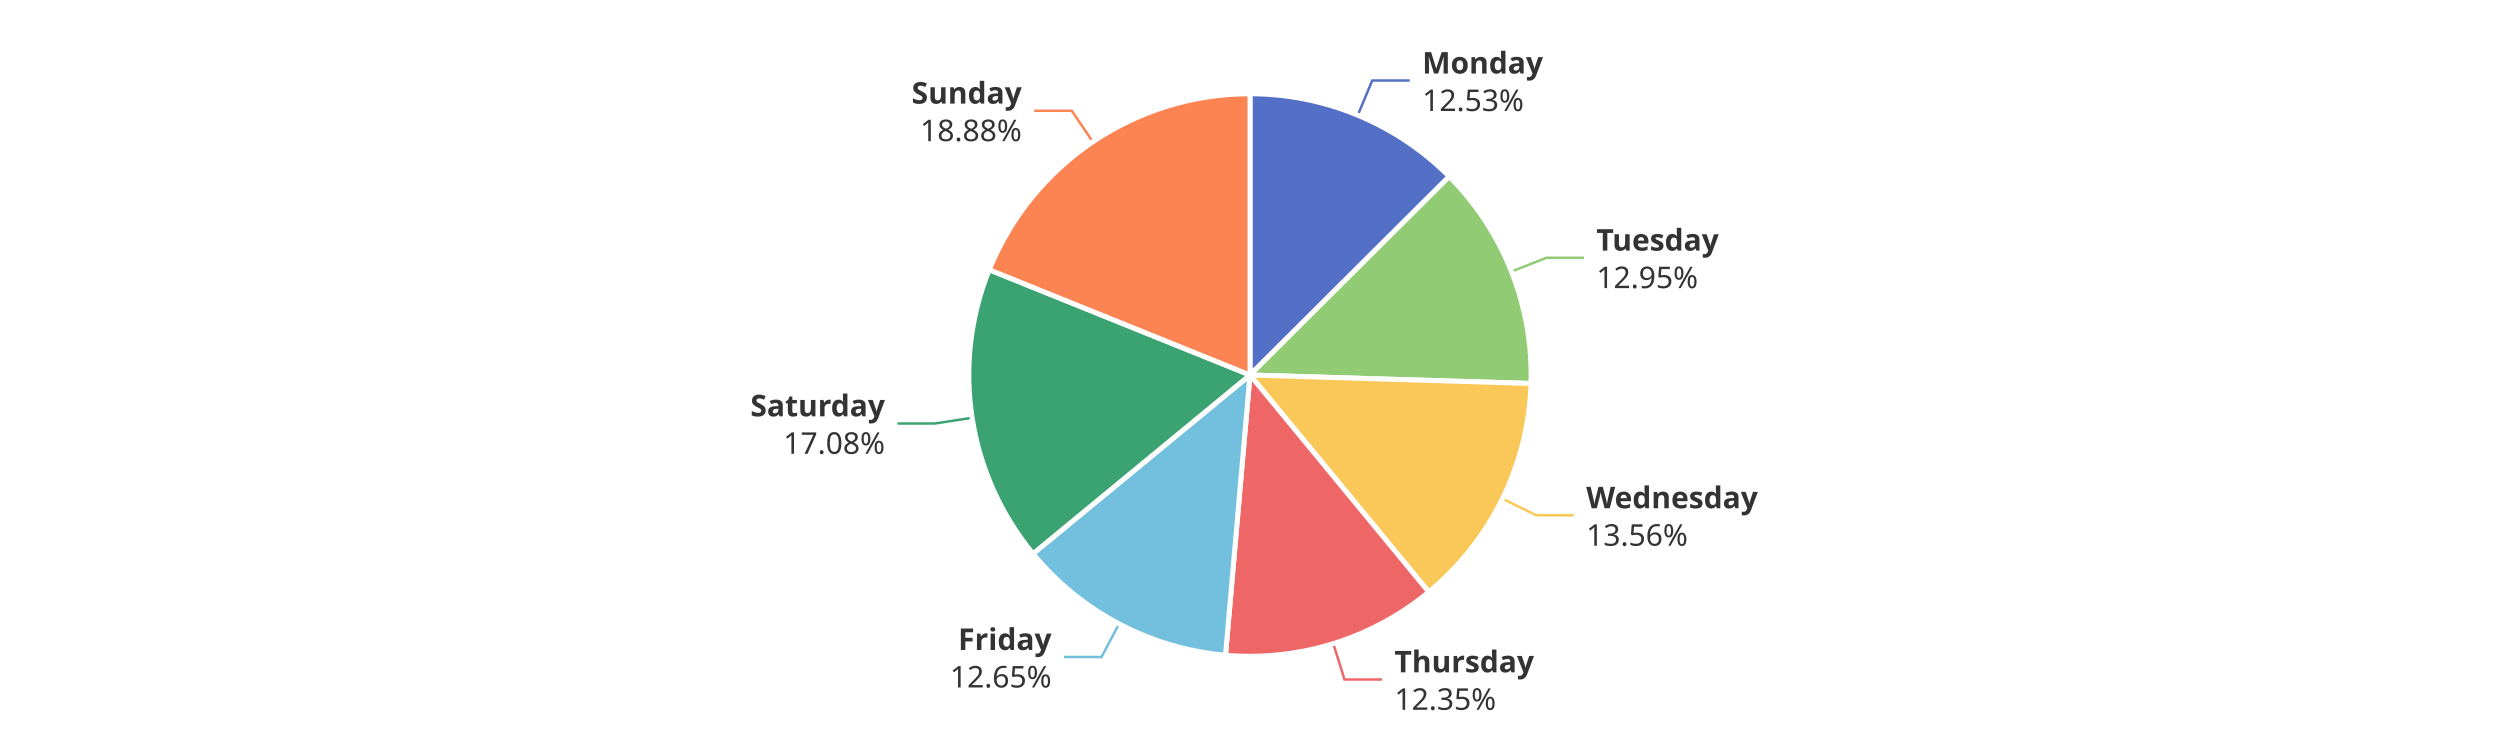
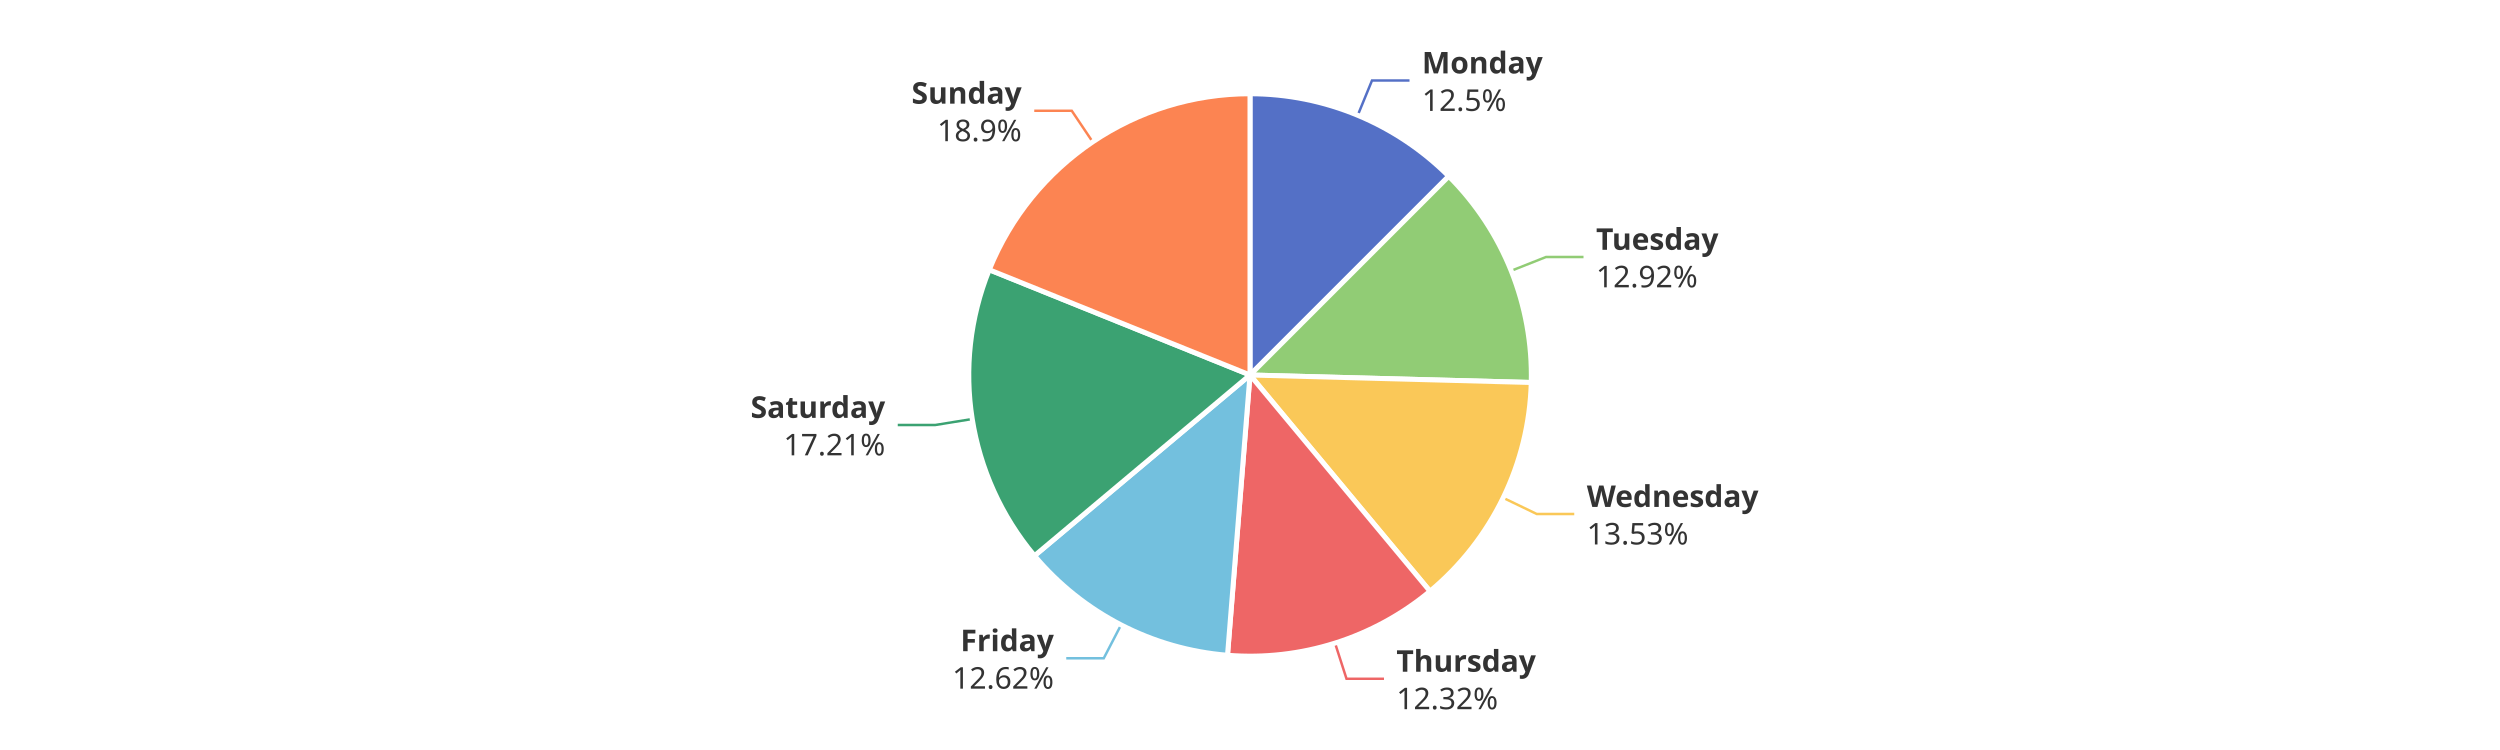
<svg xmlns="http://www.w3.org/2000/svg" width="1000" height="300" version="1.1" baseProfile="full" viewBox="0 0 1000 300">
  <rect width="1000" height="300" x="0" y="0" id="0" fill="#ffffff" />
-   <polyline points="543.1 46.1 548.9 32.2 563.9 32.2" fill="none" stroke="#5470c6" />
-   <polyline points="604.6 108.6 618.6 103.1 633.6 103.1" fill="none" stroke="#91cc75" />
-   <polyline points="601 199.5 614.5 206.1 629.5 206.1" fill="none" stroke="#fac858" />
-   <polyline points="533.3 257.4 537.8 271.8 552.8 271.8" fill="none" stroke="#ee6666" />
-   <polyline points="447.6 249.6 440.6 262.8 425.6 262.8" fill="none" stroke="#73c0de" />
-   <polyline points="388.8 167.1 374 169.4 359 169.4" fill="none" stroke="#3ba272" />
-   <polyline points="437.1 56.7 428.7 44.3 413.7 44.3" fill="none" stroke="#fc8452" />
-   <path d="M500 37.5A112.5 112.5 0 0 1 579.7 70.6L500 150Z" fill="#5470c6" stroke="#fff" stroke-width="2" stroke-linejoin="round" />
-   <path d="M579.7 70.6A112.5 112.5 0 0 1 612.4 153.4L500 150Z" fill="#91cc75" stroke="#fff" stroke-width="2" stroke-linejoin="round" />
-   <path d="M612.4 153.4A112.5 112.5 0 0 1 571.5 236.8L500 150Z" fill="#fac858" stroke="#fff" stroke-width="2" stroke-linejoin="round" />
-   <path d="M571.5 236.8A112.5 112.5 0 0 1 490.2 262.1L500 150Z" fill="#ee6666" stroke="#fff" stroke-width="2" stroke-linejoin="round" />
-   <path d="M490.2 262.1A112.5 112.5 0 0 1 413.2 221.5L500 150Z" fill="#73c0de" stroke="#fff" stroke-width="2" stroke-linejoin="round" />
-   <path d="M413.2 221.5A112.5 112.5 0 0 1 395.7 107.9L500 150Z" fill="#3ba272" stroke="#fff" stroke-width="2" stroke-linejoin="round" />
+   <polyline points="543.1 46.1 548.8 32.2 563.8 32.2" fill="none" stroke="#5470c6" />
+   <polyline points="604.5 108.3 618.4 102.8 633.4 102.8" fill="none" stroke="#91cc75" />
+   <polyline points="601.2 199.1 614.7 205.6 629.7 205.6" fill="none" stroke="#fac858" />
+   <polyline points="534 257.2 538.6 271.5 553.6 271.5" fill="none" stroke="#ee6666" />
+   <polyline points="448.4 250 441.5 263.3 426.5 263.3" fill="none" stroke="#73c0de" />
+   <polyline points="388.9 167.6 374.1 170 359.1 170" fill="none" stroke="#3ba272" />
+   <polyline points="437.1 56.8 428.7 44.3 413.7 44.3" fill="none" stroke="#fc8452" />
+   <path d="M500 37.5A112.5 112.5 0 0 1 579.5 70.5L500 150Z" fill="#5470c6" stroke="#fff" stroke-width="2" stroke-linejoin="round" />
+   <path d="M579.5 70.5A112.5 112.5 0 0 1 612.5 153L500 150Z" fill="#91cc75" stroke="#fff" stroke-width="2" stroke-linejoin="round" />
+   <path d="M612.5 153A112.5 112.5 0 0 1 572 236.5L500 150Z" fill="#fac858" stroke="#fff" stroke-width="2" stroke-linejoin="round" />
+   <path d="M572 236.5A112.5 112.5 0 0 1 491 262.1L500 150Z" fill="#ee6666" stroke="#fff" stroke-width="2" stroke-linejoin="round" />
+   <path d="M491 262.1A112.5 112.5 0 0 1 413.8 222.3L500 150Z" fill="#73c0de" stroke="#fff" stroke-width="2" stroke-linejoin="round" />
+   <path d="M413.8 222.3A112.5 112.5 0 0 1 395.7 107.9L500 150Z" fill="#3ba272" stroke="#fff" stroke-width="2" stroke-linejoin="round" />
  <path d="M395.7 107.9A112.5 112.5 0 0 1 500 37.5L500 150Z" fill="#fc8452" stroke="#fff" stroke-width="2" stroke-linejoin="round" />
-   <path d="M0 -15l42.8 0l0 30l-42.8 0Z" transform="translate(568.8985 32.2495)" fill="none" />
-   <text dominant-baseline="central" text-anchor="start" style="font-size:12px;font-family:sans-serif;font-weight:bold;" y="-7.5" transform="translate(568.8985 32.2495)" fill="#333" stroke="rgb(255,255,255)" stroke-width="2" paint-order="stroke" stroke-miterlimit="2">Monday</text>
-   <text dominant-baseline="central" text-anchor="start" style="font-size:12px;font-family:sans-serif;" y="7.5" transform="translate(568.8985 32.2495)" fill="#333" stroke="rgb(255,255,255)" stroke-width="2" paint-order="stroke" stroke-miterlimit="2">12.53%</text>
-   <path d="M0 -15l46.2 0l0 30l-46.2 0Z" transform="translate(638.5556 103.0872)" fill="none" />
-   <text dominant-baseline="central" text-anchor="start" style="font-size:12px;font-family:sans-serif;font-weight:bold;" y="-7.5" transform="translate(638.5556 103.0872)" fill="#333" stroke="rgb(255,255,255)" stroke-width="2" paint-order="stroke" stroke-miterlimit="2">Tuesday</text>
-   <text dominant-baseline="central" text-anchor="start" style="font-size:12px;font-family:sans-serif;" y="7.5" transform="translate(638.5556 103.0872)" fill="#333" stroke="rgb(255,255,255)" stroke-width="2" paint-order="stroke" stroke-miterlimit="2">12.95%</text>
-   <path d="M0 -15l63.6 0l0 30l-63.6 0Z" transform="translate(634.4746 206.141)" fill="none" />
-   <text dominant-baseline="central" text-anchor="start" style="font-size:12px;font-family:sans-serif;font-weight:bold;" y="-7.5" transform="translate(634.4746 206.141)" fill="#333" stroke="rgb(255,255,255)" stroke-width="2" paint-order="stroke" stroke-miterlimit="2">Wednesday</text>
-   <text dominant-baseline="central" text-anchor="start" style="font-size:12px;font-family:sans-serif;" y="7.5" transform="translate(634.4746 206.141)" fill="#333" stroke="rgb(255,255,255)" stroke-width="2" paint-order="stroke" stroke-miterlimit="2">13.56%</text>
-   <path d="M0 -15l50.2 0l0 30l-50.2 0Z" transform="translate(557.7926 271.7701)" fill="none" />
-   <text dominant-baseline="central" text-anchor="start" style="font-size:12px;font-family:sans-serif;font-weight:bold;" y="-7.5" transform="translate(557.7926 271.7701)" fill="#333" stroke="rgb(255,255,255)" stroke-width="2" paint-order="stroke" stroke-miterlimit="2">Thursday</text>
-   <text dominant-baseline="central" text-anchor="start" style="font-size:12px;font-family:sans-serif;" y="7.5" transform="translate(557.7926 271.7701)" fill="#333" stroke="rgb(255,255,255)" stroke-width="2" paint-order="stroke" stroke-miterlimit="2">12.35%</text>
-   <path d="M-40.9 -15l40.9 0l0 30l-40.9 0Z" transform="translate(420.6278 262.8326)" fill="none" />
-   <text dominant-baseline="central" text-anchor="end" style="font-size:12px;font-family:sans-serif;font-weight:bold;" y="-7.5" transform="translate(420.6278 262.8326)" fill="#333" stroke="rgb(255,255,255)" stroke-width="2" paint-order="stroke" stroke-miterlimit="2">Friday</text>
-   <text dominant-baseline="central" text-anchor="end" style="font-size:12px;font-family:sans-serif;" y="7.5" transform="translate(420.6278 262.8326)" fill="#333" stroke="rgb(255,255,255)" stroke-width="2" paint-order="stroke" stroke-miterlimit="2">12.65%</text>
-   <path d="M-48.2 -15l48.2 0l0 30l-48.2 0Z" transform="translate(353.9799 169.3696)" fill="none" />
-   <text dominant-baseline="central" text-anchor="end" style="font-size:12px;font-family:sans-serif;font-weight:bold;" y="-7.5" transform="translate(353.9799 169.3696)" fill="#333" stroke="rgb(255,255,255)" stroke-width="2" paint-order="stroke" stroke-miterlimit="2">Saturday</text>
-   <text dominant-baseline="central" text-anchor="end" style="font-size:12px;font-family:sans-serif;" y="7.5" transform="translate(353.9799 169.3696)" fill="#333" stroke="rgb(255,255,255)" stroke-width="2" paint-order="stroke" stroke-miterlimit="2">17.08%</text>
-   <path d="M-40.9 -15l40.9 0l0 30l-40.9 0Z" transform="translate(408.7055 44.296)" fill="none" />
-   <text dominant-baseline="central" text-anchor="end" style="font-size:12px;font-family:sans-serif;font-weight:bold;" y="-7.5" transform="translate(408.7055 44.296)" fill="#333" stroke="rgb(255,255,255)" stroke-width="2" paint-order="stroke" stroke-miterlimit="2">Sunday</text>
-   <text dominant-baseline="central" text-anchor="end" style="font-size:12px;font-family:sans-serif;" y="7.5" transform="translate(408.7055 44.296)" fill="#333" stroke="rgb(255,255,255)" stroke-width="2" paint-order="stroke" stroke-miterlimit="2">18.88%</text>
+   <path d="M0 -15l42.8 0l0 30l-42.8 0Z" transform="translate(568.7921 32.2054)" fill="none" />
+   <text dominant-baseline="central" text-anchor="start" style="font-size:12px;font-family:sans-serif;font-weight:bold;" y="-7.5" transform="translate(568.7921 32.2054)" fill="#333" stroke="rgb(255,255,255)" stroke-width="2" paint-order="stroke" stroke-miterlimit="2">Monday</text>
+   <text dominant-baseline="central" text-anchor="start" style="font-size:12px;font-family:sans-serif;" y="7.5" transform="translate(568.7921 32.2054)" fill="#333" stroke="rgb(255,255,255)" stroke-width="2" paint-order="stroke" stroke-miterlimit="2">12.5%</text>
+   <path d="M0 -15l46.2 0l0 30l-46.2 0Z" transform="translate(638.4282 102.7663)" fill="none" />
+   <text dominant-baseline="central" text-anchor="start" style="font-size:12px;font-family:sans-serif;font-weight:bold;" y="-7.5" transform="translate(638.4282 102.7663)" fill="#333" stroke="rgb(255,255,255)" stroke-width="2" paint-order="stroke" stroke-miterlimit="2">Tuesday</text>
+   <text dominant-baseline="central" text-anchor="start" style="font-size:12px;font-family:sans-serif;" y="7.5" transform="translate(638.4282 102.7663)" fill="#333" stroke="rgb(255,255,255)" stroke-width="2" paint-order="stroke" stroke-miterlimit="2">12.92%</text>
+   <path d="M0 -15l63.6 0l0 30l-63.6 0Z" transform="translate(634.7266 205.6242)" fill="none" />
+   <text dominant-baseline="central" text-anchor="start" style="font-size:12px;font-family:sans-serif;font-weight:bold;" y="-7.5" transform="translate(634.7266 205.6242)" fill="#333" stroke="rgb(255,255,255)" stroke-width="2" paint-order="stroke" stroke-miterlimit="2">Wednesday</text>
+   <text dominant-baseline="central" text-anchor="start" style="font-size:12px;font-family:sans-serif;" y="7.5" transform="translate(634.7266 205.6242)" fill="#333" stroke="rgb(255,255,255)" stroke-width="2" paint-order="stroke" stroke-miterlimit="2">13.53%</text>
+   <path d="M0 -15l50.2 0l0 30l-50.2 0Z" transform="translate(558.5606 271.5291)" fill="none" />
+   <text dominant-baseline="central" text-anchor="start" style="font-size:12px;font-family:sans-serif;font-weight:bold;" y="-7.5" transform="translate(558.5606 271.5291)" fill="#333" stroke="rgb(255,255,255)" stroke-width="2" paint-order="stroke" stroke-miterlimit="2">Thursday</text>
+   <text dominant-baseline="central" text-anchor="start" style="font-size:12px;font-family:sans-serif;" y="7.5" transform="translate(558.5606 271.5291)" fill="#333" stroke="rgb(255,255,255)" stroke-width="2" paint-order="stroke" stroke-miterlimit="2">12.32%</text>
+   <path d="M-40.9 -15l40.9 0l0 30l-40.9 0Z" transform="translate(421.5459 263.3109)" fill="none" />
+   <text dominant-baseline="central" text-anchor="end" style="font-size:12px;font-family:sans-serif;font-weight:bold;" y="-7.5" transform="translate(421.5459 263.3109)" fill="#333" stroke="rgb(255,255,255)" stroke-width="2" paint-order="stroke" stroke-miterlimit="2">Friday</text>
+   <text dominant-baseline="central" text-anchor="end" style="font-size:12px;font-family:sans-serif;" y="7.5" transform="translate(421.5459 263.3109)" fill="#333" stroke="rgb(255,255,255)" stroke-width="2" paint-order="stroke" stroke-miterlimit="2">12.62%</text>
+   <path d="M-48.2 -15l48.2 0l0 30l-48.2 0Z" transform="translate(354.076 169.985)" fill="none" />
+   <text dominant-baseline="central" text-anchor="end" style="font-size:12px;font-family:sans-serif;font-weight:bold;" y="-7.5" transform="translate(354.076 169.985)" fill="#333" stroke="rgb(255,255,255)" stroke-width="2" paint-order="stroke" stroke-miterlimit="2">Saturday</text>
+   <text dominant-baseline="central" text-anchor="end" style="font-size:12px;font-family:sans-serif;" y="7.5" transform="translate(354.076 169.985)" fill="#333" stroke="rgb(255,255,255)" stroke-width="2" paint-order="stroke" stroke-miterlimit="2">17.21%</text>
+   <path d="M-40.9 -15l40.9 0l0 30l-40.9 0Z" transform="translate(408.666 44.3226)" fill="none" />
+   <text dominant-baseline="central" text-anchor="end" style="font-size:12px;font-family:sans-serif;font-weight:bold;" y="-7.5" transform="translate(408.666 44.3226)" fill="#333" stroke="rgb(255,255,255)" stroke-width="2" paint-order="stroke" stroke-miterlimit="2">Sunday</text>
+   <text dominant-baseline="central" text-anchor="end" style="font-size:12px;font-family:sans-serif;" y="7.5" transform="translate(408.666 44.3226)" fill="#333" stroke="rgb(255,255,255)" stroke-width="2" paint-order="stroke" stroke-miterlimit="2">18.9%</text>
</svg>
